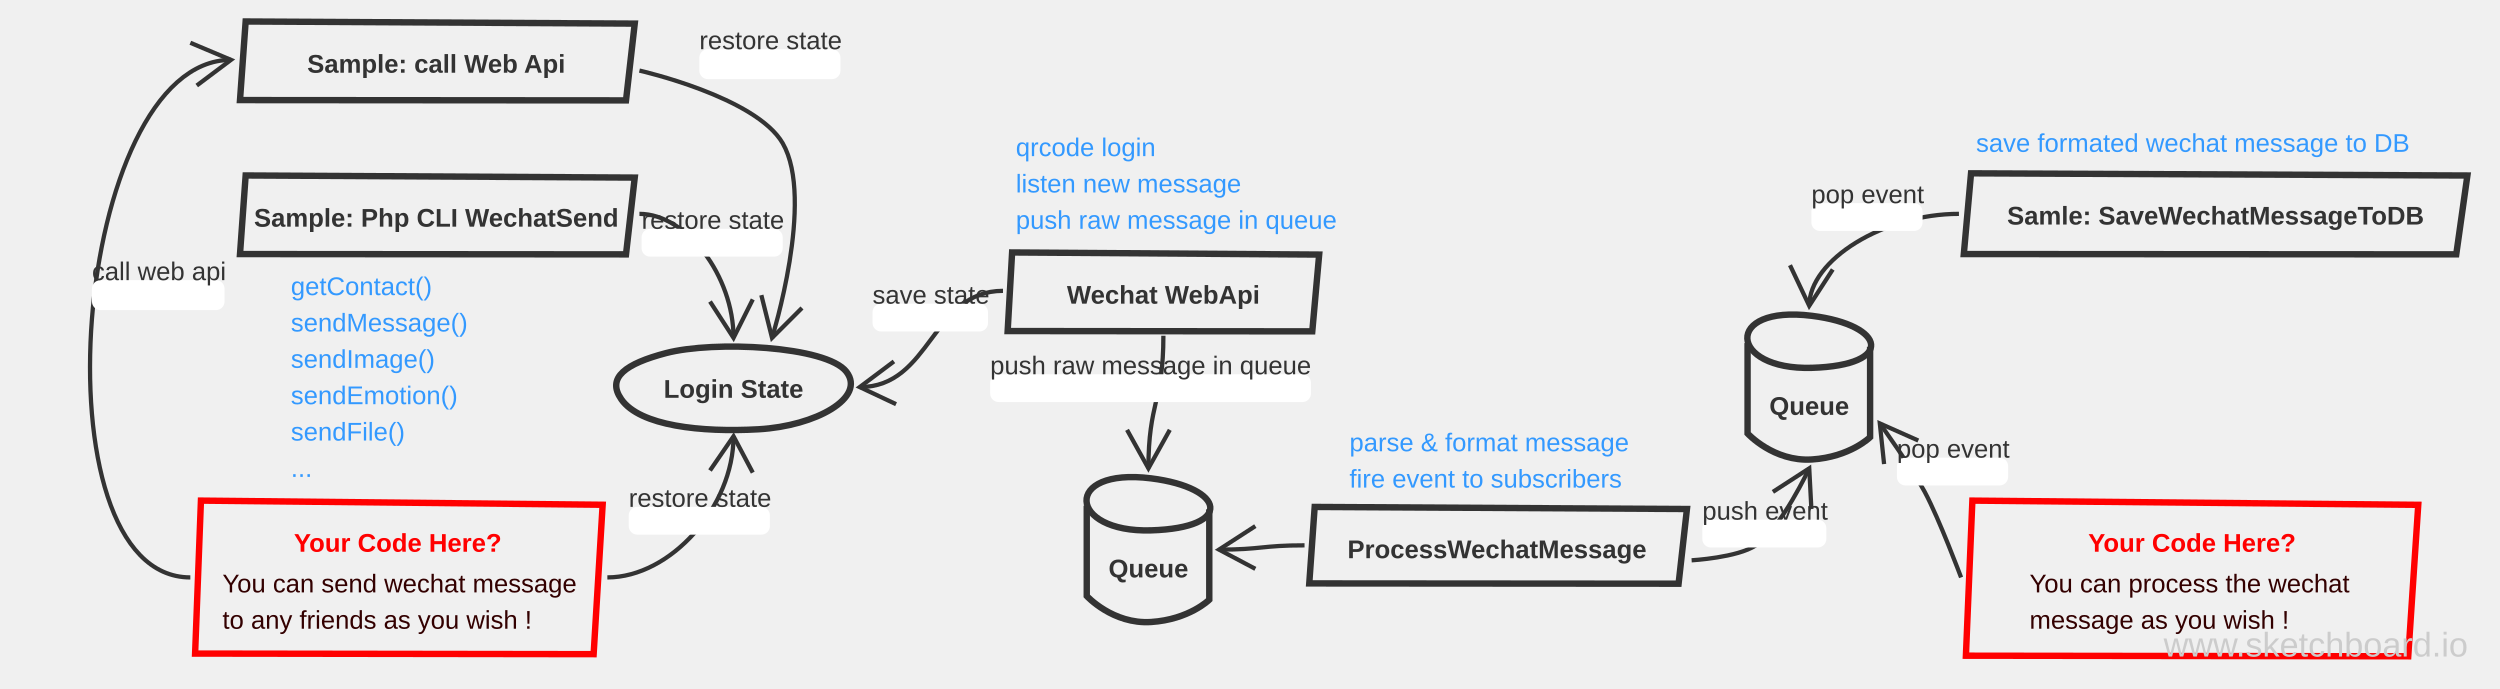
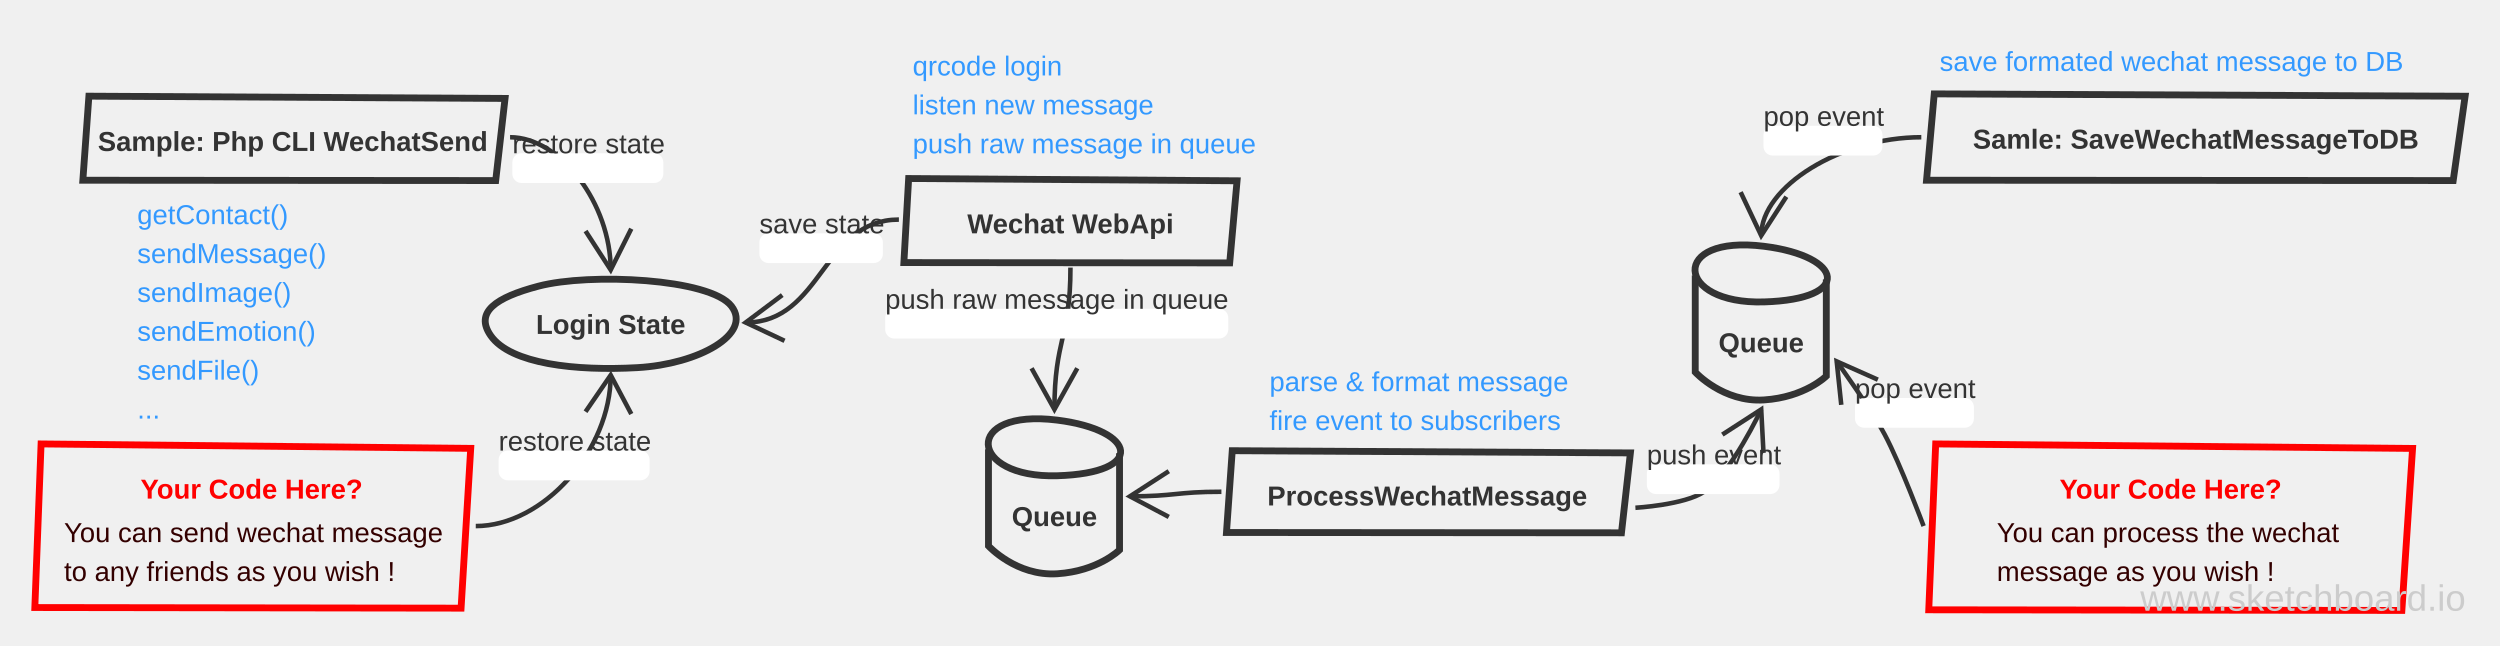
- <svg xmlns="http://www.w3.org/2000/svg" height="322" width="1169" viewBox="102 57 1169 322" style="background-color:transparent;" preserveAspectRatio="xMinYMin meet">
+ <svg xmlns="http://www.w3.org/2000/svg" height="282" width="1093" viewBox="178 97 1093 282" style="background-color:transparent;" preserveAspectRatio="xMinYMin meet">
  <defs>
    <style type="text/css">.svg-txt-center tspan {text-anchor: middle;}.svg-txt-right tspan {text-anchor: end;}</style>
  </defs>
  <g transform="translate(0,0)">
    <g transform="matrix(1,0,0,1,214,139)">
      <path style="fill:none;stroke:#333333;stroke-width:3.0;;" d="m2.866,0.045l181.94,0.995l-4.086,35.901l-180.498,-0.142z" />
    </g>
    <text style="font-weight:bold; font-size: 12px; text-anchor: middle; font-family: arial,helvetica,sans-serif; fill: #333333;" class="" y="163" x="306">Sample: Php CLI WechatSend</text>
  </g>
  <g transform="translate(0,0)">
    <g transform="matrix(1,0,0,1,714,294)">
      <path style="fill:none;stroke:#333333;stroke-width:3.0;;" d="m2.742,0.044l174.072,0.968l-3.909,34.93l-172.693,-0.138z" />
    </g>
    <text style="font-weight:bold; font-size: 12px; text-anchor: middle; font-family: arial,helvetica,sans-serif; fill: #333333;" class="" y="318" x="802">ProcessWechatMessage</text>
  </g>
  <g transform="translate(0,0)">
    <g transform="matrix(1,0,0,1,1020,138)">
      <path style="fill:none;stroke:#333333;stroke-width:3.0;;" d="m3.656,0.046l232.096,1.022l-5.212,36.871l-230.257,-0.146z" />
    </g>
    <text style="font-weight:bold; font-size: 12px; text-anchor: middle; font-family: arial,helvetica,sans-serif; fill: #333333;" class="" y="162" x="1138">Samle: SaveWechatMessageToDB</text>
  </g>
  <g transform="translate(0,0)">
    <g transform="matrix(1,0,0,1,610,280)">
      <path style="fill:none;stroke:#333333;stroke-width:3.0;;" d="m0.162,13.415l0,42.274c0,0 12.192,13.32 30.072,12.161c17.88,-1.158 27.226,-10.423 27.226,-10.423l0,-42.274" />
      <path style="fill:none;stroke:#333333;stroke-width:3.0;;" d="m30.232,0.675c34.822,4.379 39.012,23.165 0,24.323c-39.011,1.159 -41.449,-29.534 0,-24.323z" />
    </g>
    <text style="font-weight:bold; font-size: 12px; text-anchor: middle; font-family: arial,helvetica,sans-serif; fill: #333333;" class="svg-txt-center" y="327" x="639">Queue</text>
  </g>
  <g transform="translate(0,0)">
    <g transform="matrix(1,0,0,1,919,204)">
      <path style="fill:none;stroke:#333333;stroke-width:3.0;;" d="m0.162,13.415l0,42.274c0,0 12.192,13.32 30.072,12.161c17.88,-1.158 27.226,-10.423 27.226,-10.423l0,-42.274" />
      <path style="fill:none;stroke:#333333;stroke-width:3.0;;" d="m30.232,0.675c34.822,4.379 39.012,23.165 0,24.323c-39.011,1.159 -41.449,-29.534 0,-24.323z" />
    </g>
    <text style="font-weight:bold; font-size: 12px; text-anchor: middle; font-family: arial,helvetica,sans-serif; fill: #333333;" class="svg-txt-center" y="251" x="948">Queue</text>
  </g>
  <g transform="translate(0,0)">
    <g transform="matrix(1,0,0,1,1021,291)">
      <path style="fill:none;stroke:rgb(255,0,0);stroke-width:3.0;;" d="m3.285,0.088l208.493,1.964l-4.682,70.831l-206.841,-0.28z" />
    </g>
    <text style="font-weight:bold; font-size: 12px; text-anchor: middle; font-family: arial,helvetica,sans-serif; fill: #ff0000;" class="" y="315" x="1127">Your Code Here?</text>
  </g>
  <g transform="translate(0,0)">
    <g transform="matrix(1,0,0,1,193,291)">
      <path style="fill:none;stroke:rgb(255,0,0);stroke-width:3.0;;" d="m2.959,0.087l187.841,1.937l-4.218,69.861l-186.352,-0.276z" />
    </g>
    <text style="font-weight:bold; font-size: 12px; text-anchor: middle; font-family: arial,helvetica,sans-serif; fill: #ff0000;" class="" y="315" x="288">Your Code Here?</text>
  </g>
  <g transform="translate(0,0)">
    <path style="fill:none;stroke:#333333;stroke-width:2;;" d="M401,157 C423,157 445,186  445,215" />
    <polyline style="fill:#ffffff;stroke:#333333;stroke-width:2;fill-opacity:0;" points="434,198 445,215 454,197" />
    <text style="font-weight:Normal; font-size: 12px; text-anchor: middle; font-family: sans-serif; fill: #333333;" class="" y="196" x="447" />
    <text style="font-weight:Normal; font-size: 12px; text-anchor: start; font-family: sans-serif; fill: #333333;" class="" y="175" x="431" />
    <text style="font-weight:Normal; font-size: 12px; text-anchor: middle; font-family: sans-serif; fill: #333333;" class="" y="159" x="421" />
  </g>
  <g transform="translate(0,0)">
    <path style="fill:none;stroke:#333333;stroke-width:2;;" d="M386,327 C415.5,327 445,294  445,261" />
    <polyline style="fill:#ffffff;stroke:#333333;stroke-width:2;fill-opacity:0;" points="454,278 445,261 434,277" />
    <text style="font-weight:Normal; font-size: 12px; text-anchor: middle; font-family: sans-serif; fill: #333333;" class="" y="262" x="423" />
    <text style="font-weight:Normal; font-size: 12px; text-anchor: start; font-family: sans-serif; fill: #333333;" class="" y="306" x="426" />
    <text style="font-weight:Normal; font-size: 12px; text-anchor: middle; font-family: sans-serif; fill: #333333;" class="" y="307" x="383" />
  </g>
  <g transform="translate(0,0)">
    <path style="fill:none;stroke:#333333;stroke-width:2;;" d="M571,193 C537.5,193 537.5,238  504,238" />
    <polyline style="fill:#ffffff;stroke:#333333;stroke-width:2;fill-opacity:0;" points="520,226 504,238 521,246" />
    <text style="font-weight:Normal; font-size: 12px; text-anchor: middle; font-family: sans-serif; fill: #333333;" class="" y="241" x="523" />
    <text style="font-weight:Normal; font-size: 12px; text-anchor: start; font-family: sans-serif; fill: #333333;" class="" y="215" x="537" />
    <text style="font-weight:Normal; font-size: 12px; text-anchor: middle; font-family: sans-serif; fill: #333333;" class="" y="212" x="568" />
  </g>
  <g transform="translate(0,0)">
    <path style="fill:none;stroke:#333333;stroke-width:2;;" d="M646,214 C646,245 639,245  639,276" />
    <polyline style="fill:#ffffff;stroke:#333333;stroke-width:2;fill-opacity:0;" points="629,258 639,276 649,258" />
    <text style="font-weight:Normal; font-size: 12px; text-anchor: middle; font-family: sans-serif; fill: #333333;" class="" y="263" x="654" />
    <text style="font-weight:Normal; font-size: 12px; text-anchor: start; font-family: sans-serif; fill: #333333;" class="" y="245" x="642" />
    <text style="font-weight:Normal; font-size: 12px; text-anchor: middle; font-family: sans-serif; fill: #333333;" class="" y="228" x="659" />
  </g>
  <g transform="translate(0,0)">
    <path style="fill:none;stroke:#333333;stroke-width:2;;" d="M712,312 C692,312 692,314  672,314" />
    <polyline style="fill:#ffffff;stroke:#333333;stroke-width:2;fill-opacity:0;" points="689,303 672,314 689,323" />
    <text style="font-weight:Normal; font-size: 12px; text-anchor: middle; font-family: sans-serif; fill: #333333;" class="" y="327" x="685" />
    <text style="font-weight:Normal; font-size: 12px; text-anchor: start; font-family: sans-serif; fill: #333333;" class="" y="313" x="692" />
    <text style="font-weight:Normal; font-size: 12px; text-anchor: middle; font-family: sans-serif; fill: #333333;" class="" y="326" x="699" />
  </g>
  <g transform="translate(0,0)">
    <path style="fill:none;stroke:#333333;stroke-width:2;;" d="M893,319 C893,319 914.505,317.769 923,312 935.087,303.793 948,276 948,276" />
    <polyline style="fill:#ffffff;stroke:#333333;stroke-width:2;fill-opacity:0;" points="949,295 948,276 931,287" />
    <text style="font-weight:Normal; font-size: 12px; text-anchor: middle; font-family: sans-serif; fill: #333333;" class="" y="279" x="927" />
    <text style="font-weight:Normal; font-size: 12px; text-anchor: start; font-family: sans-serif; fill: #333333;" class="" y="300" x="923" />
    <text style="font-weight:Normal; font-size: 12px; text-anchor: middle; font-family: sans-serif; fill: #333333;" class="" y="301" x="902" />
  </g>
  <g transform="translate(0,0)">
    <path style="fill:none;stroke:#333333;stroke-width:2;;" d="M1018,157 C983,157 948,178.5  948,200" />
    <polyline style="fill:#ffffff;stroke:#333333;stroke-width:2;fill-opacity:0;" points="939,181 948,200 959,183" />
    <text style="font-weight:Normal; font-size: 12px; text-anchor: middle; font-family: sans-serif; fill: #333333;" class="" y="205" x="969" />
    <text style="font-weight:Normal; font-size: 12px; text-anchor: start; font-family: sans-serif; fill: #333333;" class="" y="170" x="969" />
    <text style="font-weight:Normal; font-size: 12px; text-anchor: middle; font-family: sans-serif; fill: #333333;" class="" y="176" x="1015" />
  </g>
  <g transform="translate(0,0)">
    <path style="fill:none;stroke:#333333;stroke-width:2;;" d="M1019,327 C1019,327 1008.835,299.774 1002,287 995.981,275.751 981,255 981,255" />
    <polyline style="fill:#ffffff;stroke:#333333;stroke-width:2;fill-opacity:0;" points="999,263 981,255 983,274" />
    <text style="font-weight:Normal; font-size: 12px; text-anchor: middle; font-family: sans-serif; fill: #333333;" class="" y="275" x="976" />
    <text style="font-weight:Normal; font-size: 12px; text-anchor: start; font-family: sans-serif; fill: #333333;" class="" y="275" x="1002" />
    <text style="font-weight:Normal; font-size: 12px; text-anchor: middle; font-family: sans-serif; fill: #333333;" class="" y="320" x="1000" />
  </g>
  <g transform="translate(0,0)">
    <rect style="fill: #ffffff;fill-opacity: 1;stroke-opacity:0;stroke-width: 1;stroke:%stroke%;" rx="4" height="13" width="66" y="164" x="402" />
    <text style="font-weight:Normal; font-size: 12px; text-anchor: start; font-family: arial,helvetica,sans-serif; fill: #333333;" class="" y="164" x="402">
      <tspan alignment-baseline="before-edge" x="402">restore state</tspan>
    </text>
  </g>
  <g transform="translate(0,0)">
    <rect style="fill: #ffffff;fill-opacity: 1;stroke-opacity:0;stroke-width: 1;stroke:%stroke%;" rx="4" height="13" width="66" y="294" x="396" />
    <text style="font-weight:Normal; font-size: 12px; text-anchor: start; font-family: arial,helvetica,sans-serif; fill: #333333;" class="" y="294" x="396">
      <tspan alignment-baseline="before-edge" x="396">restore state</tspan>
    </text>
  </g>
  <g transform="translate(0,0)">
    <rect style="fill: #ffffff;fill-opacity: 1;stroke-opacity:0;stroke-width: 1;stroke:%stroke%;" rx="4" height="13" width="54" y="199" x="510" />
    <text style="font-weight:Normal; font-size: 12px; text-anchor: start; font-family: arial,helvetica,sans-serif; fill: #333333;" class="" y="199" x="510">
      <tspan alignment-baseline="before-edge" x="510">save state</tspan>
    </text>
  </g>
  <g transform="translate(0,0)">
    <rect style="fill: #ffffff;fill-opacity: 1;stroke-opacity:0;stroke-width: 1;stroke:%stroke%;" rx="4" height="13" width="150" y="232" x="565" />
    <text style="font-weight:Normal; font-size: 12px; text-anchor: start; font-family: arial,helvetica,sans-serif; fill: #333333;" class="" y="232" x="565">
      <tspan alignment-baseline="before-edge" x="565">push raw message in queue</tspan>
    </text>
  </g>
  <g transform="translate(0,0)">
    <rect style="fill: #ffffff;fill-opacity: 1;stroke-opacity:0;stroke-width: 1;stroke:%stroke%;" rx="4" height="13" width="58" y="300" x="898" />
    <text style="font-weight:Normal; font-size: 12px; text-anchor: start; font-family: arial,helvetica,sans-serif; fill: #333333;" class="" y="300" x="898">
      <tspan alignment-baseline="before-edge" x="898">push event</tspan>
    </text>
  </g>
  <g transform="translate(0,0)">
    <rect style="fill: #ffffff;fill-opacity: 1;stroke-opacity:0;stroke-width: 1;stroke:%stroke%;" rx="4" height="13" width="52" y="152" x="949" />
    <text style="font-weight:Normal; font-size: 12px; text-anchor: start; font-family: arial,helvetica,sans-serif; fill: #333333;" class="" y="152" x="949">
      <tspan alignment-baseline="before-edge" x="949">pop event</tspan>
    </text>
  </g>
  <g transform="translate(0,0)">
    <rect style="fill: #ffffff;fill-opacity: 1;stroke-opacity:0;stroke-width: 1;stroke:%stroke%;" rx="4" height="13" width="52" y="271" x="989" />
    <text style="font-weight:Normal; font-size: 12px; text-anchor: start; font-family: arial,helvetica,sans-serif; fill: #333333;" class="" y="271" x="989">
      <tspan alignment-baseline="before-edge" x="989">pop event</tspan>
    </text>
  </g>
  <g transform="translate(0,0)">
    <g transform="matrix(1,0,0,1,390,219)">
      <path style="fill:none;stroke:#333333;stroke-width:3.0;;" d="m23.364,3.124c22.396,-5.916 75.105,-3.408 84.425,8.713c9.32,12.121 -14.255,25.377 -41.116,26.893c-26.863,1.515 -55.462,-1.56 -64.142,-14.015c-7.126,-10.227 2.194,-16.667 20.833,-21.59z" />
    </g>
    <text style="font-weight:bold; font-size: 12px; text-anchor: middle; font-family: arial,helvetica,sans-serif; fill: #333333;" class="svg-txt-center" y="243" x="445">Login State</text>
  </g>
  <g transform="translate(0,0)">
    <g transform="matrix(1,0,0,1,573,175)">
      <path style="fill:none;stroke:#333333;stroke-width:3.0;;" d="m2.262,0.045l143.585,0.995l-3.224,35.901l-142.447,-0.142z" />
    </g>
    <text style="font-weight:bold; font-size: 12px; text-anchor: middle; font-family: arial,helvetica,sans-serif; fill: #333333;" class="" y="199" x="646">Wechat WebApi</text>
    <text style="font-weight:bold; font-size: 12px; text-anchor: middle; font-family: arial,helvetica,sans-serif; fill: #333333;" class="" y="216" x="646" />
  </g>
  <g transform="translate(0,0)">
    <rect style="fill: #000000;fill-opacity: 0;stroke-opacity:0;stroke-width: 1;stroke:%stroke%;" rx="4" height="119" width="100" y="174" x="238" />
    <text style="font-weight:Normal; font-size: 12px; text-anchor: start; font-family: arial,helvetica,sans-serif; fill: #3399ff;" class="" y="195" x="238">
      <tspan x="238">getContact()</tspan>
      <tspan dy="17" x="238">sendMessage()</tspan>
      <tspan dy="17" x="238">sendImage()</tspan>
      <tspan dy="17" x="238">sendEmotion()</tspan>
      <tspan dy="17" x="238">sendFile()</tspan>
      <tspan dy="17" x="238">...</tspan>
    </text>
  </g>
  <g transform="translate(0,0)">
    <rect style="fill: #000000;fill-opacity: 0;stroke-opacity:0;stroke-width: 1;stroke:%stroke%;" rx="4" height="51" width="191" y="313" x="206" />
    <text style="font-weight:Normal; font-size: 12px; text-anchor: start; font-family: arial,helvetica,sans-serif; fill: #330000;" class="" y="334" x="206">
      <tspan x="206">You can send wechat message</tspan>
      <tspan dy="17" x="206">to any friends as you wish !</tspan>
    </text>
  </g>
  <g transform="translate(0,0)">
    <rect style="fill: #000000;fill-opacity: 0;stroke-opacity:0;stroke-width: 1;stroke:%stroke%;" rx="4" height="51" width="175" y="313" x="1051" />
    <text style="font-weight:Normal; font-size: 12px; text-anchor: start; font-family: arial,helvetica,sans-serif; fill: #330000;" class="" y="334" x="1051">
      <tspan x="1051">You can process the wechat </tspan>
      <tspan dy="17" x="1051">message as you wish !</tspan>
    </text>
  </g>
  <g transform="translate(0,0)">
    <rect style="fill: #000000;fill-opacity: 0;stroke-opacity:0;stroke-width: 1;stroke:%stroke%;" rx="4" height="51" width="180" y="247" x="733" />
    <text style="font-weight:Normal; font-size: 12px; text-anchor: start; font-family: arial,helvetica,sans-serif; fill: #3399ff;" class="" y="268" x="733">
      <tspan x="733">parse &amp; format message</tspan>
      <tspan dy="17" x="733">fire event to subscribers</tspan>
    </text>
  </g>
  <g transform="translate(0,0)">
    <rect style="fill: #000000;fill-opacity: 0;stroke-opacity:0;stroke-width: 1;stroke:%stroke%;" rx="4" height="68" width="176" y="109" x="577" />
    <text style="font-weight:Normal; font-size: 12px; text-anchor: start; font-family: arial,helvetica,sans-serif; fill: #3399ff;" class="" y="130" x="577">
      <tspan x="577">qrcode login</tspan>
      <tspan dy="17" x="577">listen new message</tspan>
      <tspan dy="17" x="577">push raw message in queue</tspan>
    </text>
  </g>
  <g transform="translate(0,0)">
    <rect style="fill: #000000;fill-opacity: 0;stroke-opacity:0;stroke-width: 1;stroke:%stroke%;" rx="4" height="34" width="230" y="107" x="1026" />
    <text style="font-weight:Normal; font-size: 12px; text-anchor: start; font-family: arial,helvetica,sans-serif; fill: #3399ff;" class="" y="128" x="1026">
      <tspan x="1026">save formated wechat message to DB </tspan>
    </text>
  </g>
-   <g transform="translate(0,0)">
-     <g transform="matrix(1,0,0,1,214,67)">
-       <path style="fill:none;stroke:#333333;stroke-width:3.0;;" d="m2.866,0.045l181.94,0.995l-4.086,35.901l-180.498,-0.142z" />
-     </g>
-     <text style="font-weight:bold; font-size: 12px; text-anchor: middle; font-family: arial,helvetica,sans-serif; fill: #333333;" class="" y="91" x="306">Sample: call Web Api</text>
-   </g>
-   <g transform="translate(0,0)">
-     <path style="fill:none;stroke:#333333;stroke-width:2;;" d="M401,90 C401,90 455.487,102.305 468,124 483.178,150.316 463,215 463,215" />
-     <polyline style="fill:#ffffff;stroke:#333333;stroke-width:2;fill-opacity:0;" points="458,195 463,215 477,201" />
-     <text style="font-weight:Normal; font-size: 12px; text-anchor: middle; font-family: sans-serif; fill: #333333;" class="" y="201" x="477" />
-     <text style="font-weight:Normal; font-size: 12px; text-anchor: start; font-family: sans-serif; fill: #333333;" class="" y="112" x="468" />
-     <text style="font-weight:Normal; font-size: 12px; text-anchor: middle; font-family: sans-serif; fill: #333333;" class="" y="82" x="419" />
-   </g>
-   <g transform="translate(0,0)">
-     <rect style="fill: #ffffff;fill-opacity: 1;stroke-opacity:0;stroke-width: 1;stroke:%stroke%;" rx="4" height="14" width="66" y="80" x="429" />
-     <text style="font-weight:Normal; font-size: 12px; text-anchor: start; font-family: arial,helvetica,sans-serif; fill: #333333;" class="" y="80" x="429">
-       <tspan alignment-baseline="before-edge" x="429">restore state</tspan>
-     </text>
-   </g>
-   <g transform="translate(0,0)">
-     <path style="fill:none;stroke:#333333;stroke-width:2;;" d="M191,327 C117,327 136,85  210,85" />
-     <polyline style="fill:#ffffff;stroke:#333333;stroke-width:2;fill-opacity:0;" points="194,97 210,85 191,77" />
-     <text style="font-weight:Normal; font-size: 12px; text-anchor: middle; font-family: sans-serif; fill: #333333;" class="" y="99" x="196" />
-     <text style="font-weight:Normal; font-size: 12px; text-anchor: start; font-family: sans-serif; fill: #333333;" class="" y="206" x="145" />
-     <text style="font-weight:Normal; font-size: 12px; text-anchor: middle; font-family: sans-serif; fill: #333333;" class="" y="312" x="177" />
-   </g>
-   <g transform="translate(0,0)">
-     <rect style="fill: #ffffff;fill-opacity: 1;stroke-opacity:0;stroke-width: 1;stroke:%stroke%;" rx="4" height="14" width="62" y="188" x="145" />
-     <text style="font-weight:Normal; font-size: 12px; text-anchor: start; font-family: arial,helvetica,sans-serif; fill: #333333;" class="" y="188" x="145">
-       <tspan alignment-baseline="before-edge" x="145">call web api</tspan>
-     </text>
-   </g>
  <text style="font-weight:Normal; font-size: 16px; text-anchor: end; font-family: Arial; fill: #ccc;" y="364" x="1256">www.sketchboard.io</text>
</svg>
